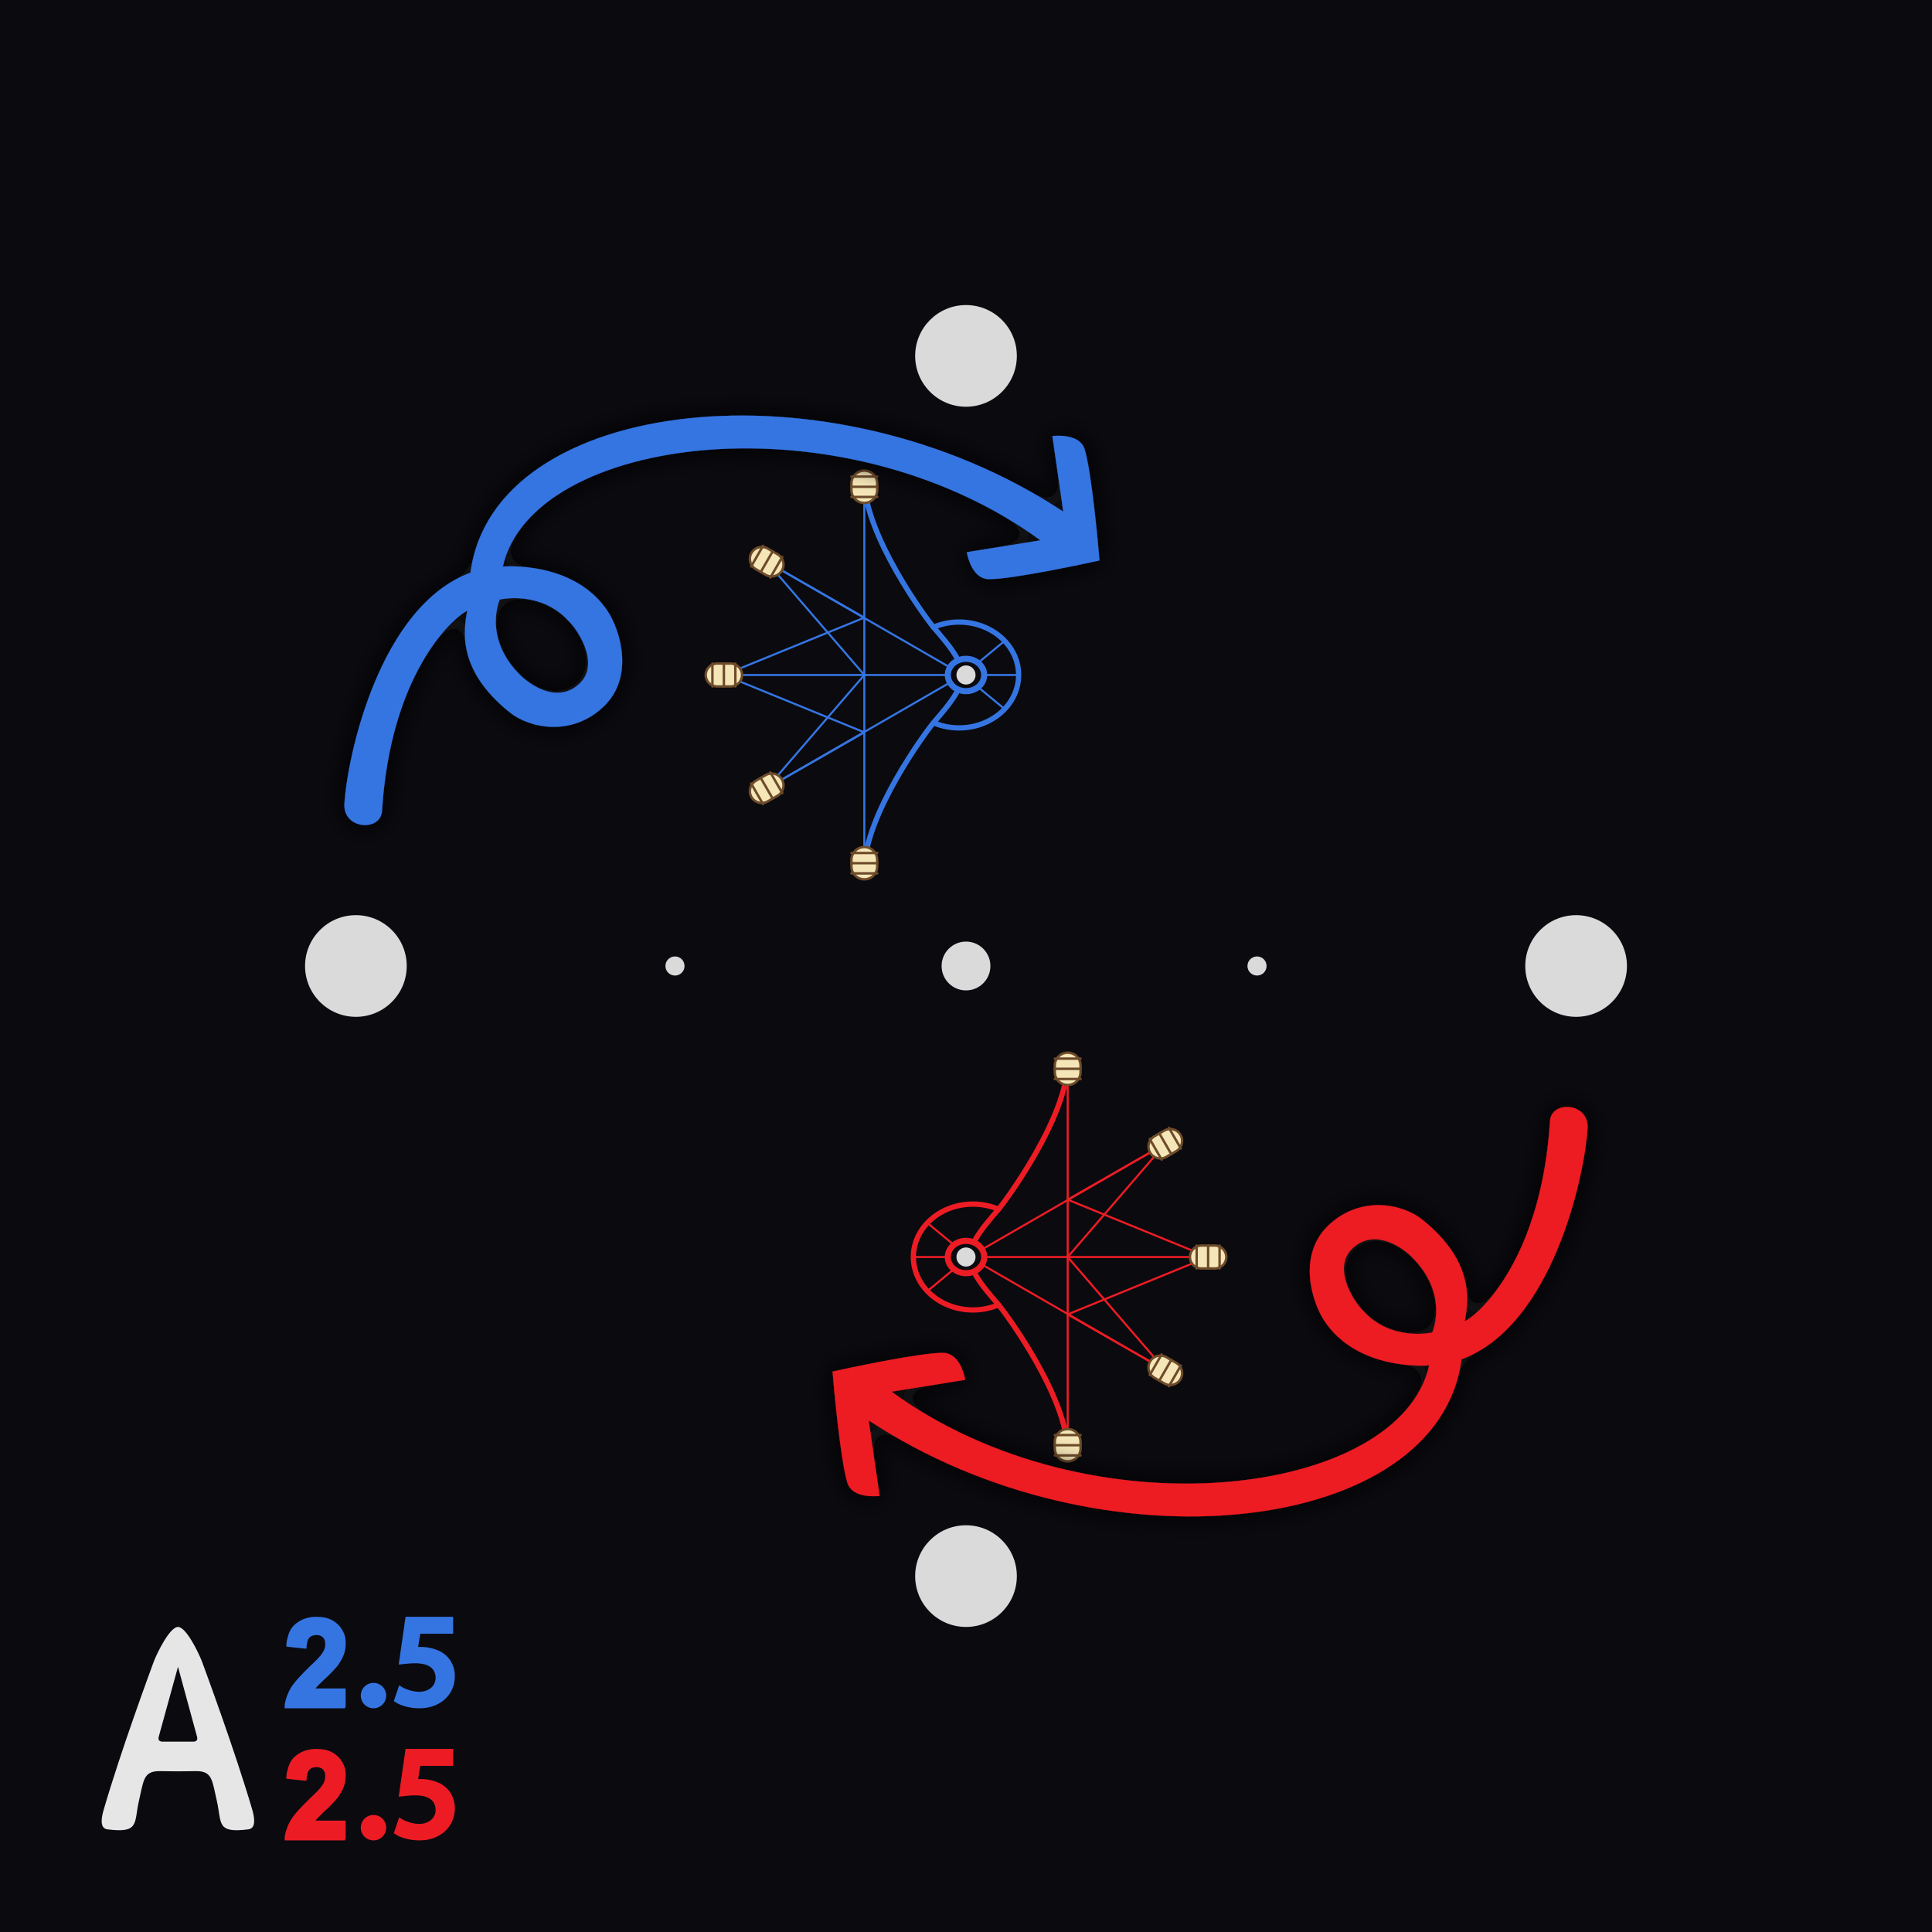
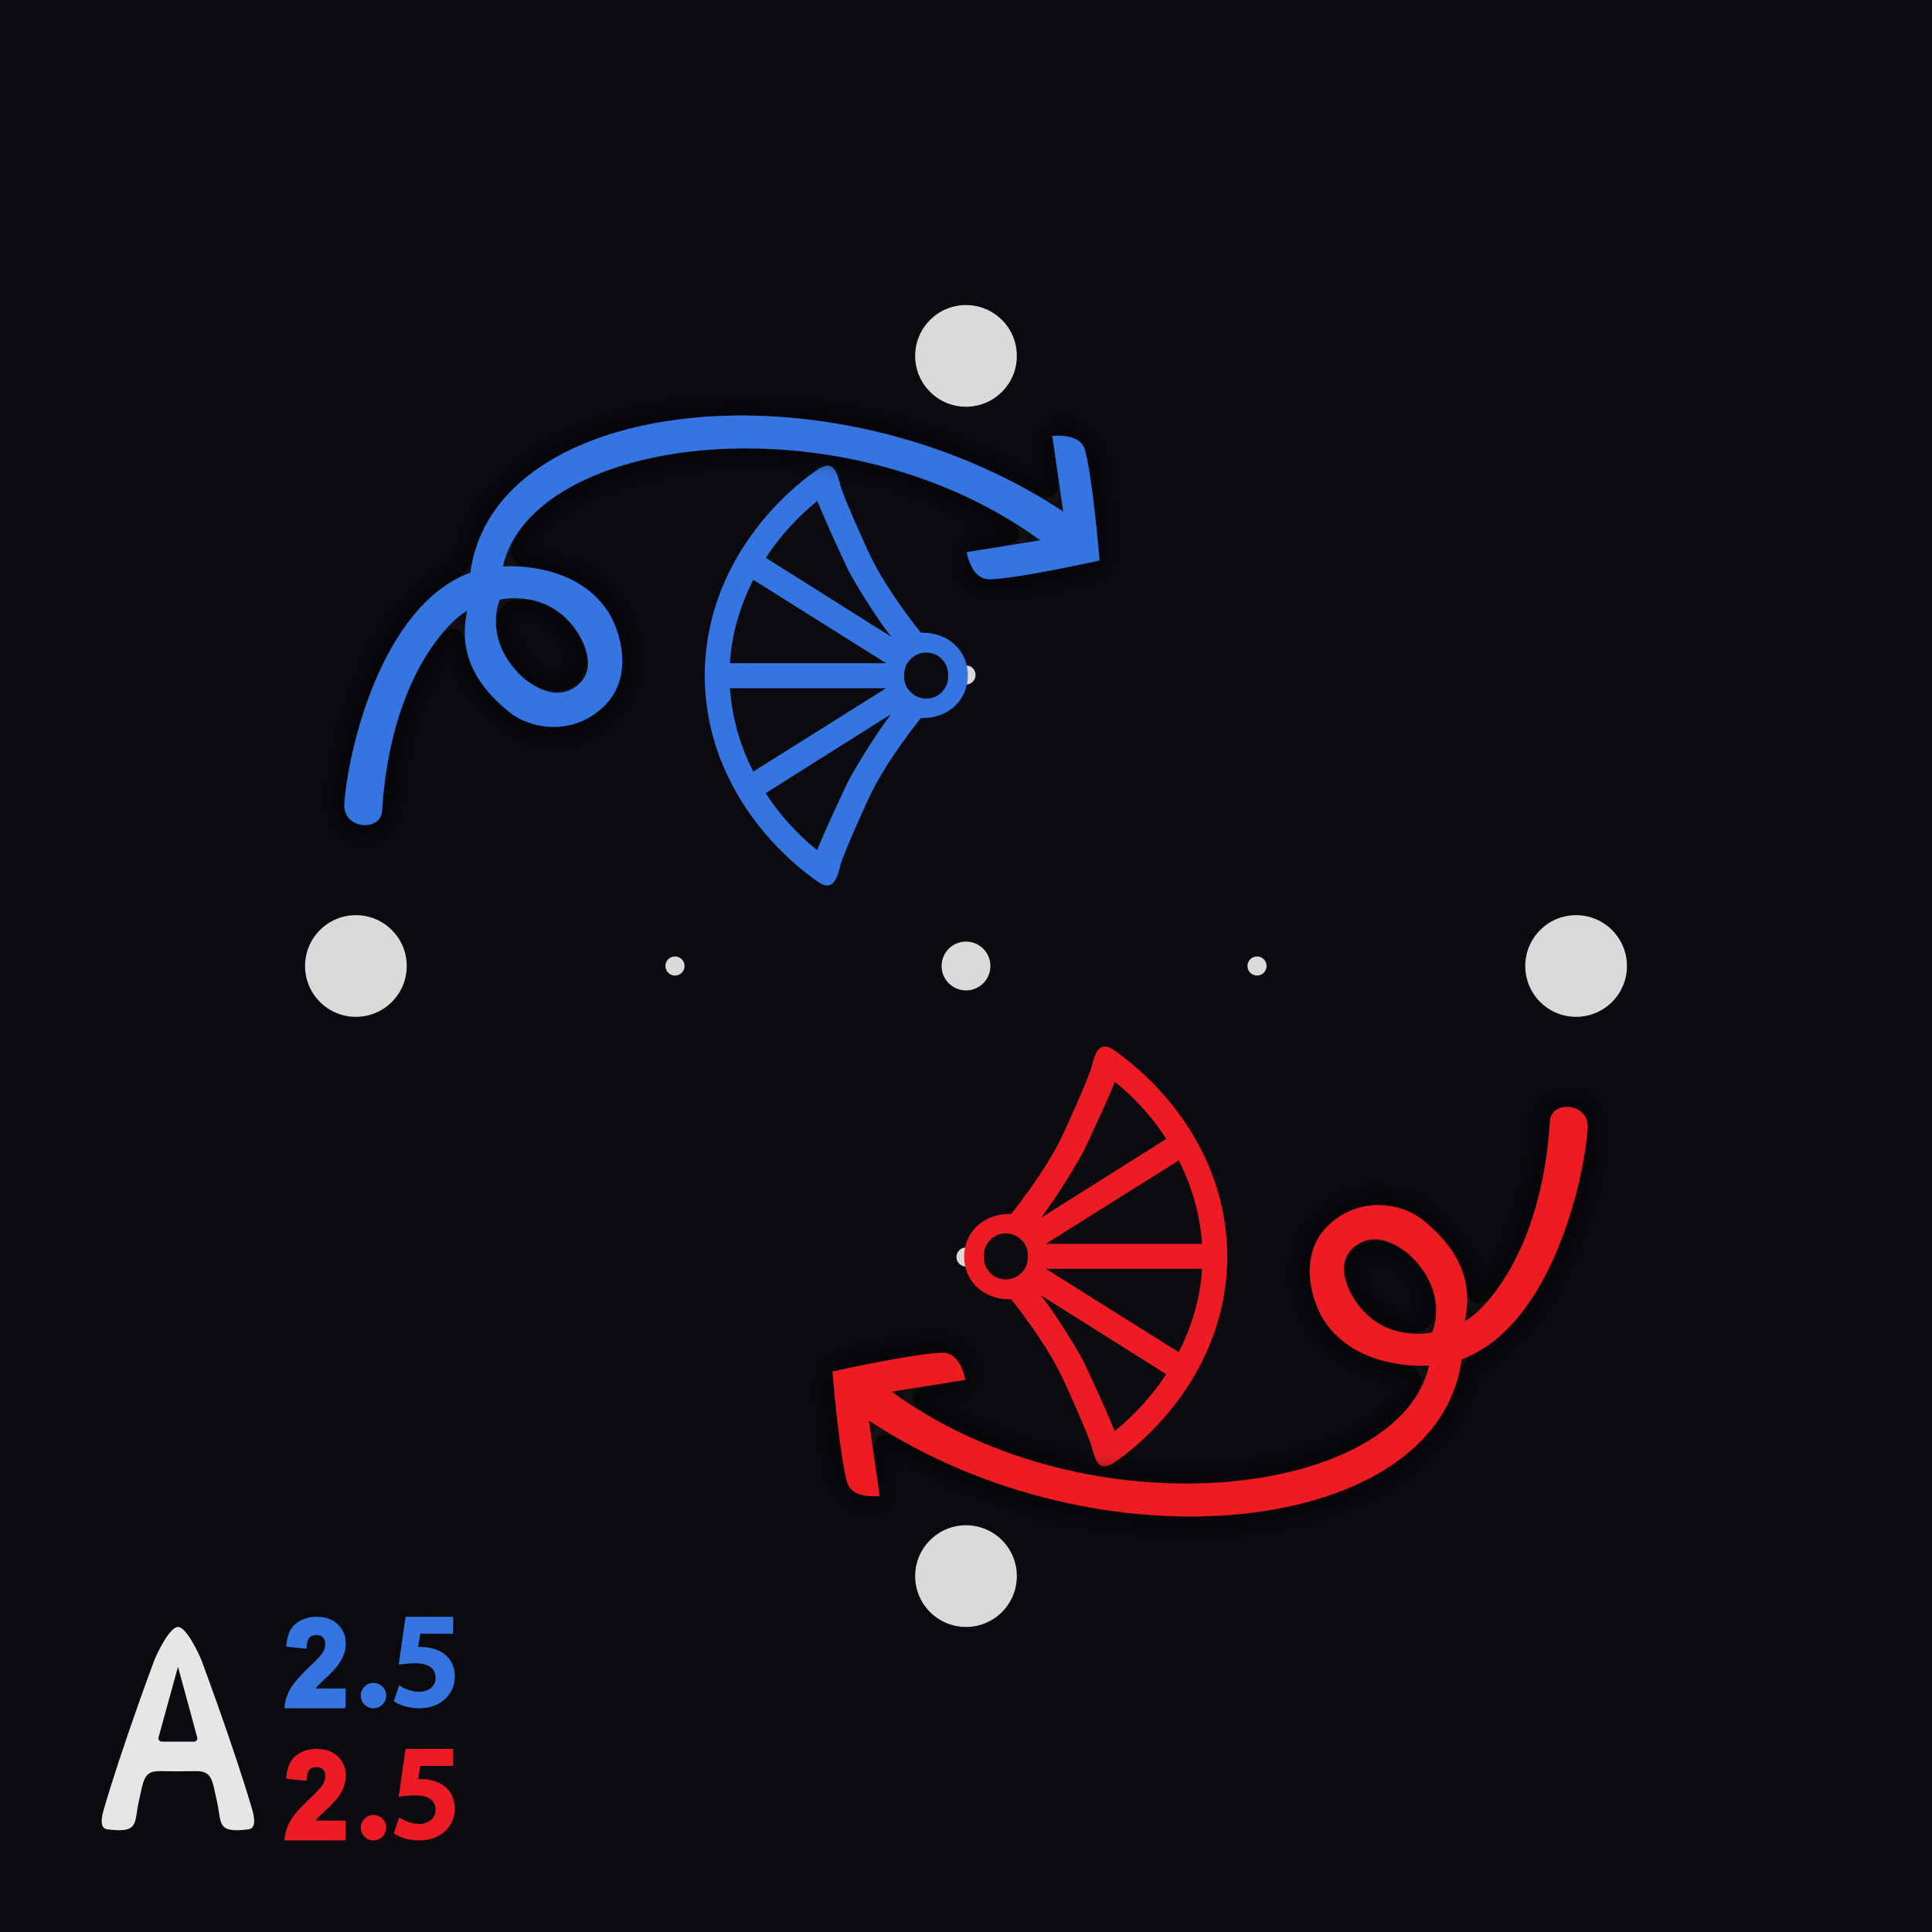
<svg xmlns="http://www.w3.org/2000/svg" viewBox="0 0 950 950" width="950" height="950">
  <defs>
    <filter id="arrow-halo" x="-20%" y="-20%" width="140%" height="140%">
      <feDropShadow dx="0" dy="0" stdDeviation="6" flood-color="#0a0a0f" />
      <feDropShadow dx="0" dy="0" stdDeviation="6" flood-color="#0a0a0f" />
      <feDropShadow dx="0" dy="0" stdDeviation="6" flood-color="#0a0a0f" />
    </filter>
  </defs>
  <rect width="950" height="950" fill="#0a0a0f" />
  <g style="color: #ffffff" opacity="0.85">
    <circle cx="475" cy="475" r="12" fill="#ffffff" />
    <circle cx="475" cy="175" r="25" fill="#ffffff" />
    <circle cx="775" cy="475" r="25" fill="#ffffff" />
    <circle cx="475" cy="775" r="25" fill="#ffffff" />
    <circle cx="175" cy="475" r="25" fill="#ffffff" />
    <circle cx="475" cy="331.9" r="4.7" fill="#ffffff" />
    <circle cx="618.1" cy="475" r="4.7" fill="#ffffff" />
    <circle cx="475" cy="618.1" r="4.7" fill="#ffffff" />
    <circle cx="331.9" cy="475" r="4.7" fill="#ffffff" />
  </g>
  <g transform="translate(475, 331.9) rotate(180) translate(-130, -103.5)">
-     <g data-fan-frame="" fill="none" stroke="#3575E2" stroke-linecap="round" stroke-linejoin="round">
-       <ellipse data-fire-grip-ring="" cx="130" cy="103.5" rx="8.942" ry="7.95" stroke-width="3" />
-       <path data-fire-grip-shell="" d="M 146 80.005 L 144.501 79.415 L 142.967 78.9 L 141.404 78.462 L 139.815 78.103 L 138.206 77.824 L 136.582 77.625 L 134.948 77.507 L 133.31 77.471 L 131.671 77.516 L 130.038 77.642 L 128.416 77.85 L 126.809 78.138 L 125.223 78.506 L 123.662 78.951 L 122.132 79.474 L 120.637 80.073 L 119.183 80.744 L 117.772 81.487 L 116.411 82.299 L 115.103 83.177 L 113.853 84.119 L 112.663 85.122 L 111.539 86.182 L 110.483 87.297 L 109.499 88.463 L 108.59 89.675 L 107.758 90.931 L 107.007 92.226 L 106.339 93.557 L 105.755 94.919 L 105.258 96.308 L 104.85 97.719 L 104.531 99.148 L 104.302 100.591 L 104.164 102.043 L 104.118 103.5 L 104.164 104.957 L 104.302 106.409 L 104.531 107.852 L 104.85 109.281 L 105.258 110.692 L 105.755 112.081 L 106.339 113.443 L 107.007 114.774 L 107.758 116.069 L 108.59 117.325 L 109.499 118.537 L 110.483 119.703 L 111.539 120.818 L 112.663 121.878 L 113.853 122.881 L 115.103 123.823 L 116.411 124.701 L 117.772 125.513 L 119.183 126.256 L 120.637 126.927 L 122.132 127.526 L 123.662 128.048 L 125.223 128.494 L 126.809 128.862 L 128.416 129.15 L 130.038 129.358 L 131.671 129.484 L 133.31 129.53 L 134.948 129.493 L 136.582 129.375 L 138.206 129.176 L 139.815 128.897 L 141.404 128.538 L 142.967 128.1 L 144.501 127.585 L 146 126.995" stroke-width="2.6" />
-       <path data-fire-grip-bridge="1" d="M 123.428 97.032 L 111.001 86.735" />
-       <path data-fire-grip-bridge="2" d="M 119.955 103.5 L 104.118 103.5" />
-       <path data-fire-grip-bridge="3" d="M 123.428 109.968 L 111.001 120.265" />
-       <path data-fire-rail="left" d="M 134.694 94.737 C 137.51 89.729 142.674 83.887 146 80.005 C 149.325 76.122 179.999 34.645 179.999 7.617" stroke-width="2.6" />
-       <path data-fire-spine="2" d="M 139.388 98.91 L 231.148 45.985" />
-       <path data-fire-spine="3" d="M 140.045 103.5 L 252.81 103.5" />
-       <path data-fire-spine="4" d="M 139.388 108.09 L 231.148 161.015" />
-       <path data-fire-rail="right" d="M 134.694 112.263 C 137.51 117.271 142.674 123.113 146 126.995 C 149.325 130.878 179.999 172.355 179.999 199.383" stroke-width="2.6" />
-       <path data-fire-webbing="WickHorizon" d="M 179.999 10.955 L 179.999 196.045" />
-       <path data-fire-webbing="UpperLeftStar" d="M 249.054 103.5 L 179.999 75.29 L 227.997 47.802 L 179.999 103.5" />
-       <path data-fire-webbing="UpperRightStar" d="M 249.054 103.5 L 179.999 131.709 L 227.997 159.198 L 179.999 103.5" />
-     </g>
-     <g data-fire-wick="1" fill="#f5e6b8" stroke="#6d4b2a" stroke-width="1.2" stroke-linecap="round">
-       <rect x="-7.95" y="-6.337" width="15.899" height="12.674" rx="6.337" transform="translate(179.9987 10.9552) rotate(-90)" />
-       <path data-fire-wick-wrap="1-1" d="M 173.662 15.963 L 186.336 15.963" />
-       <path data-fire-wick-wrap="1-2" d="M 173.662 10.955 L 186.336 10.955" />
-       <path data-fire-wick-wrap="1-3" d="M 173.662 5.948 L 186.336 5.948" />
-     </g>
-     <g data-fire-wick="2" fill="#f5e6b8" stroke="#6d4b2a" stroke-width="1.2" stroke-linecap="round">
-       <rect x="-8.66" y="-5.851" width="17.32" height="11.701" rx="5.851" transform="translate(227.9974 47.8017) rotate(-29.9754)" />
-       <path data-fire-wick-wrap="2-1" d="M 220.349 45.459 L 226.195 55.595" />
-       <path data-fire-wick-wrap="2-2" d="M 225.074 42.734 L 230.921 52.87" />
-       <path data-fire-wick-wrap="2-3" d="M 229.8 40.008 L 235.646 50.144" />
-     </g>
-     <g data-fire-wick="3" fill="#f5e6b8" stroke="#6d4b2a" stroke-width="1.2" stroke-linecap="round">
-       <rect x="-8.942" y="-5.634" width="17.884" height="11.267" rx="5.634" transform="translate(249.0545 103.5) rotate(0)" />
-       <path data-fire-wick-wrap="3-1" d="M 243.422 97.867 L 243.422 109.133" />
-       <path data-fire-wick-wrap="3-2" d="M 249.054 97.867 L 249.054 109.133" />
-       <path data-fire-wick-wrap="3-3" d="M 254.687 97.867 L 254.687 109.133" />
-     </g>
-     <g data-fire-wick="4" fill="#f5e6b8" stroke="#6d4b2a" stroke-width="1.2" stroke-linecap="round">
-       <rect x="-8.66" y="-5.851" width="17.32" height="11.701" rx="5.851" transform="translate(227.9974 159.1983) rotate(29.9754)" />
-       <path data-fire-wick-wrap="4-1" d="M 226.195 151.405 L 220.349 161.541" />
-       <path data-fire-wick-wrap="4-2" d="M 230.921 154.13 L 225.074 164.266" />
-       <path data-fire-wick-wrap="4-3" d="M 235.646 156.856 L 229.8 166.992" />
-     </g>
-     <g data-fire-wick="5" fill="#f5e6b8" stroke="#6d4b2a" stroke-width="1.2" stroke-linecap="round">
-       <rect x="-7.95" y="-6.337" width="15.899" height="12.674" rx="6.337" transform="translate(179.9987 196.0448) rotate(90)" />
-       <path data-fire-wick-wrap="5-1" d="M 186.336 191.037 L 173.662 191.037" />
-       <path data-fire-wick-wrap="5-2" d="M 186.336 196.045 L 173.662 196.045" />
-       <path data-fire-wick-wrap="5-3" d="M 186.336 201.052 L 173.662 201.052" />
-     </g>
+     <style type="text/css">
+ 	.st0-blue{fill:#3575E2;}
+ </style>
+     <path class="st0-blue" d="M201.9 205.2c2.3-1.4 56.2-36.2 56.6-102-.4-65.8-54.4-100.5-56.6-102q-2.85-1.8-5.1-.9c-2.7 1.1-3.7 4.7-4.7 8.3-.2.6-.3 1.3-.5 1.9-1.5 5.1-11.1 27-14.9 34.7-2.4 5-9.6 18.4-24.5 37.1-.7 0-1.4 0-1.9.1H149c-11.7 1.1-19.9 9.6-19.9 20.9s8.2 19.8 19.9 20.9h1.3c.5.1 1.3.1 1.9.1 14.9 18.7 22.1 32.1 24.5 37.1 3.8 7.8 13.4 29.7 14.9 34.7.2.6.3 1.3.5 1.9 1 3.5 2 7.2 4.7 8.3 1.5.4 3.2 0 5.1-1.1zM179.2 66.1c4-6.4 7.4-12.3 8.7-14.8 3-6.2 12-25.5 15.3-33.9 6.4 5.1 16.6 14.5 25.3 28l-61.6 38.8c3.6-4.8 8.3-11.7 12.3-18.1zM234.6 56a107 107 0 0 1 11.5 41h-76.4c-.1-.1-.1-.1-.1-.2zM142 111.4c-.9-.9-1.7-2-2.4-3.5-.5-1.2-.8-2.7-.8-4.1v-1.2c0-1.4.3-2.9.8-4.1.7-1.4 1.4-2.5 2.4-3.5 1.9-2 4.6-3.1 7.6-3.1 2.9 0 5.6 1.1 7.6 3.2 1 .9 1.9 2 2.4 3.5.5 1.1.8 2.6.8 4v1.2c0 1.4-.3 2.9-.8 4-.5 1.4-1.3 2.5-2.4 3.5-2 2.1-4.6 3.2-7.6 3.2s-5.7-1.1-7.6-3.1zm27.6-1.9c0-.1 0-.1.1-.2h76.4c-.9 14.1-4.8 27.8-11.5 41zm18.3 45.6c-1.3-2.5-4.6-8.4-8.7-14.8-4-6.4-8.7-13.3-12.4-18l61.6 38.8c-8.7 13.5-18.9 22.8-25.3 28-3.3-8.5-12.2-27.8-15.2-34z" />
  </g>
  <g transform="translate(475, 618.1) rotate(0) translate(-130, -103.5)">
-     <g data-fan-frame="" fill="none" stroke="#ED1C24" stroke-linecap="round" stroke-linejoin="round">
-       <ellipse data-fire-grip-ring="" cx="130" cy="103.5" rx="8.942" ry="7.95" stroke-width="3" />
-       <path data-fire-grip-shell="" d="M 146 80.005 L 144.501 79.415 L 142.967 78.9 L 141.404 78.462 L 139.815 78.103 L 138.206 77.824 L 136.582 77.625 L 134.948 77.507 L 133.31 77.471 L 131.671 77.516 L 130.038 77.642 L 128.416 77.85 L 126.809 78.138 L 125.223 78.506 L 123.662 78.951 L 122.132 79.474 L 120.637 80.073 L 119.183 80.744 L 117.772 81.487 L 116.411 82.299 L 115.103 83.177 L 113.853 84.119 L 112.663 85.122 L 111.539 86.182 L 110.483 87.297 L 109.499 88.463 L 108.59 89.675 L 107.758 90.931 L 107.007 92.226 L 106.339 93.557 L 105.755 94.919 L 105.258 96.308 L 104.85 97.719 L 104.531 99.148 L 104.302 100.591 L 104.164 102.043 L 104.118 103.5 L 104.164 104.957 L 104.302 106.409 L 104.531 107.852 L 104.85 109.281 L 105.258 110.692 L 105.755 112.081 L 106.339 113.443 L 107.007 114.774 L 107.758 116.069 L 108.59 117.325 L 109.499 118.537 L 110.483 119.703 L 111.539 120.818 L 112.663 121.878 L 113.853 122.881 L 115.103 123.823 L 116.411 124.701 L 117.772 125.513 L 119.183 126.256 L 120.637 126.927 L 122.132 127.526 L 123.662 128.048 L 125.223 128.494 L 126.809 128.862 L 128.416 129.15 L 130.038 129.358 L 131.671 129.484 L 133.31 129.53 L 134.948 129.493 L 136.582 129.375 L 138.206 129.176 L 139.815 128.897 L 141.404 128.538 L 142.967 128.1 L 144.501 127.585 L 146 126.995" stroke-width="2.6" />
-       <path data-fire-grip-bridge="1" d="M 123.428 97.032 L 111.001 86.735" />
-       <path data-fire-grip-bridge="2" d="M 119.955 103.5 L 104.118 103.5" />
-       <path data-fire-grip-bridge="3" d="M 123.428 109.968 L 111.001 120.265" />
-       <path data-fire-rail="left" d="M 134.694 94.737 C 137.51 89.729 142.674 83.887 146 80.005 C 149.325 76.122 179.999 34.645 179.999 7.617" stroke-width="2.6" />
-       <path data-fire-spine="2" d="M 139.388 98.91 L 231.148 45.985" />
-       <path data-fire-spine="3" d="M 140.045 103.5 L 252.81 103.5" />
-       <path data-fire-spine="4" d="M 139.388 108.09 L 231.148 161.015" />
-       <path data-fire-rail="right" d="M 134.694 112.263 C 137.51 117.271 142.674 123.113 146 126.995 C 149.325 130.878 179.999 172.355 179.999 199.383" stroke-width="2.6" />
-       <path data-fire-webbing="WickHorizon" d="M 179.999 10.955 L 179.999 196.045" />
-       <path data-fire-webbing="UpperLeftStar" d="M 249.054 103.5 L 179.999 75.29 L 227.997 47.802 L 179.999 103.5" />
-       <path data-fire-webbing="UpperRightStar" d="M 249.054 103.5 L 179.999 131.709 L 227.997 159.198 L 179.999 103.5" />
-     </g>
-     <g data-fire-wick="1" fill="#f5e6b8" stroke="#6d4b2a" stroke-width="1.2" stroke-linecap="round">
-       <rect x="-7.95" y="-6.337" width="15.899" height="12.674" rx="6.337" transform="translate(179.9987 10.9552) rotate(-90)" />
-       <path data-fire-wick-wrap="1-1" d="M 173.662 15.963 L 186.336 15.963" />
-       <path data-fire-wick-wrap="1-2" d="M 173.662 10.955 L 186.336 10.955" />
-       <path data-fire-wick-wrap="1-3" d="M 173.662 5.948 L 186.336 5.948" />
-     </g>
-     <g data-fire-wick="2" fill="#f5e6b8" stroke="#6d4b2a" stroke-width="1.2" stroke-linecap="round">
-       <rect x="-8.66" y="-5.851" width="17.32" height="11.701" rx="5.851" transform="translate(227.9974 47.8017) rotate(-29.9754)" />
-       <path data-fire-wick-wrap="2-1" d="M 220.349 45.459 L 226.195 55.595" />
-       <path data-fire-wick-wrap="2-2" d="M 225.074 42.734 L 230.921 52.87" />
-       <path data-fire-wick-wrap="2-3" d="M 229.8 40.008 L 235.646 50.144" />
-     </g>
-     <g data-fire-wick="3" fill="#f5e6b8" stroke="#6d4b2a" stroke-width="1.2" stroke-linecap="round">
-       <rect x="-8.942" y="-5.634" width="17.884" height="11.267" rx="5.634" transform="translate(249.0545 103.5) rotate(0)" />
-       <path data-fire-wick-wrap="3-1" d="M 243.422 97.867 L 243.422 109.133" />
-       <path data-fire-wick-wrap="3-2" d="M 249.054 97.867 L 249.054 109.133" />
-       <path data-fire-wick-wrap="3-3" d="M 254.687 97.867 L 254.687 109.133" />
-     </g>
-     <g data-fire-wick="4" fill="#f5e6b8" stroke="#6d4b2a" stroke-width="1.2" stroke-linecap="round">
-       <rect x="-8.66" y="-5.851" width="17.32" height="11.701" rx="5.851" transform="translate(227.9974 159.1983) rotate(29.9754)" />
-       <path data-fire-wick-wrap="4-1" d="M 226.195 151.405 L 220.349 161.541" />
-       <path data-fire-wick-wrap="4-2" d="M 230.921 154.13 L 225.074 164.266" />
-       <path data-fire-wick-wrap="4-3" d="M 235.646 156.856 L 229.8 166.992" />
-     </g>
-     <g data-fire-wick="5" fill="#f5e6b8" stroke="#6d4b2a" stroke-width="1.2" stroke-linecap="round">
-       <rect x="-7.95" y="-6.337" width="15.899" height="12.674" rx="6.337" transform="translate(179.9987 196.0448) rotate(90)" />
-       <path data-fire-wick-wrap="5-1" d="M 186.336 191.037 L 173.662 191.037" />
-       <path data-fire-wick-wrap="5-2" d="M 186.336 196.045 L 173.662 196.045" />
-       <path data-fire-wick-wrap="5-3" d="M 186.336 201.052 L 173.662 201.052" />
-     </g>
+     <style type="text/css">
+ 	.st0-red{fill:#ED1C24;}
+ </style>
+     <path class="st0-red" d="M201.9 205.2c2.3-1.4 56.2-36.2 56.6-102-.4-65.8-54.4-100.5-56.6-102q-2.85-1.8-5.1-.9c-2.7 1.1-3.7 4.7-4.7 8.3-.2.6-.3 1.3-.5 1.9-1.5 5.1-11.1 27-14.9 34.7-2.4 5-9.6 18.4-24.5 37.1-.7 0-1.4 0-1.9.1H149c-11.7 1.1-19.9 9.6-19.9 20.9s8.2 19.8 19.9 20.9h1.3c.5.1 1.3.1 1.9.1 14.9 18.7 22.1 32.1 24.5 37.1 3.8 7.8 13.4 29.7 14.9 34.7.2.6.3 1.3.5 1.9 1 3.5 2 7.2 4.7 8.3 1.5.4 3.2 0 5.1-1.1zM179.2 66.1c4-6.4 7.4-12.3 8.7-14.8 3-6.2 12-25.5 15.3-33.9 6.4 5.1 16.6 14.5 25.3 28l-61.6 38.8c3.6-4.8 8.3-11.7 12.3-18.1zM234.6 56a107 107 0 0 1 11.5 41h-76.4c-.1-.1-.1-.1-.1-.2zM142 111.4c-.9-.9-1.7-2-2.4-3.5-.5-1.2-.8-2.7-.8-4.1v-1.2c0-1.4.3-2.9.8-4.1.7-1.4 1.4-2.5 2.4-3.5 1.9-2 4.6-3.1 7.6-3.1 2.9 0 5.6 1.1 7.6 3.2 1 .9 1.9 2 2.4 3.5.5 1.1.8 2.6.8 4v1.2c0 1.4-.3 2.9-.8 4-.5 1.4-1.3 2.5-2.4 3.5-2 2.1-4.6 3.2-7.6 3.2s-5.7-1.1-7.6-3.1zm27.6-1.9c0-.1 0-.1.1-.2h76.4c-.9 14.1-4.8 27.8-11.5 41zm18.3 45.6c-1.3-2.5-4.6-8.4-8.7-14.8-4-6.4-8.7-13.3-12.4-18l61.6 38.8c-8.7 13.5-18.9 22.8-25.3 28-3.3-8.5-12.2-27.8-15.2-34z" />
  </g>
  <g filter="url(#arrow-halo)" transform="translate(355, 305) rotate(270) translate(-100.7, -185.65)">
    <path d="M130.1 371.3c-1.3-6-9.2-42.3-9.2-54.4.1-7.7 10.1-10.3 13.3-10.9l5.8 36.3c71.3-98 51.7-250-12.9-264.4 0 0 3.2 35.3-22.3 51.8-9.2 5.9-32.1 13.1-46.7-2.4s-10.7-36-2.7-46c21.1-26.4 41-22.5 50-20.9-4-8-32-37.8-98.5-41.9C-3.4 17.8-2.2-.8 10.5 0c24 1.5 97.2 17.5 113.6 62 86.8 11.2 105.6 177.2 30 291.5l37.2-5.4c.3 3.2.8 13.6-6.5 15.9-11.5 3.5-48.5 6.8-54.7 7.3M73.8 86.4c-4.5 4.5-14.2 17.8-4.7 28.7s26.3.2 31.2-4.8c15.3-13.9 10.6-33.9 10.6-33.9s-18.7-8.5-37.1 10" style="fill:#3575E2" />
  </g>
  <g filter="url(#arrow-halo)" transform="translate(595, 645) rotate(90) translate(-100.7, -185.65)">
    <path d="M130.1 371.3c-1.3-6-9.2-42.3-9.2-54.4.1-7.7 10.1-10.3 13.3-10.9l5.8 36.3c71.3-98 51.7-250-12.9-264.4 0 0 3.2 35.3-22.3 51.8-9.2 5.9-32.1 13.1-46.7-2.4s-10.7-36-2.7-46c21.1-26.4 41-22.5 50-20.9-4-8-32-37.8-98.5-41.9C-3.4 17.8-2.2-.8 10.5 0c24 1.5 97.2 17.5 113.6 62 86.8 11.2 105.6 177.2 30 291.5l37.2-5.4c.3 3.2.8 13.6-6.5 15.9-11.5 3.5-48.5 6.8-54.7 7.3M73.8 86.4c-4.5 4.5-14.2 17.8-4.7 28.7s26.3.2 31.2-4.8c15.3-13.9 10.6-33.9 10.6-33.9s-18.7-8.5-37.1 10" style="fill:#ED1C24" />
  </g>
  <g transform="translate(50, 800)">
    <svg width="74.98" height="99.96" viewBox="22.48 0 74.98 99.96">
      <path fill="#e6e6e6" d="M96.6 90.1C87.8 60.2 73.5 21.7 71.8 17 70 12.4 64 0 60 0S49.9 12.4 48.1 17c-1.7 4.7-16 43.2-24.7 73.1-2.4 8.4.5 9.1 1.7 9.4 16.1 2.1 13.2-3 15.7-14 2.3-10 2.2-14.6 10-14.6 3.8 0 5.6.1 9.2.1s5.3-.1 9.1-.1c7.8 0 7.7 4.6 10 14.6 2.5 11-.4 16.1 15.7 14 1.2-.3 4.1-1 1.8-9.4M67.5 56.4H52.4c-1.4 0-2.3-.7-1.9-2.3L60 19.6l9.4 34.5c.4 1.6-.5 2.3-1.9 2.3" />
    </svg>
    <svg x="89.98" y="-5" width="83.67" height="45" viewBox="0 0 83.67 45">
      <g id="Layer_1-2" data-name="Layer 1">
        <g>
          <path fill="#3575E2" d="m29.85,44.46l-.31.54H0v-1.61c.1-.54.1-.86.21-1.07.1-.75.21-1.39.52-2.14.73-2.36,1.77-4.61,3.24-6.65.84-1.18,1.88-2.36,2.82-3.43,1.57-1.72,3.24-3.43,4.91-5.04l.42-.43c1.46-1.39,2.82-2.68,4.18-4.07.21-.32.63-.64.94-1.07.31-.32.63-.64.84-1.07.94-1.18,1.46-2.25,1.67-3.32l.1-.21c0-.64.1-1.07.1-1.72,0,0,0-.21-.1-.43,0-.43,0-.64-.1-1.07-.52-1.29-1.25-2.14-2.61-2.47-.84-.32-2.19-.32-3.55.11-1.04.43-1.77,1.07-2.19,2.14-.21.54-.31,1.18-.42,1.72s-.21.96-.21,1.29v1.18h-1.15c-1.36-.21-2.71-.32-3.97-.43-1.36-.11-2.61-.32-3.86-.43l-.94-.11v-1.29c.1-1.07.21-2.14.63-3.11.31-1.5.73-2.68,1.36-3.75.83-1.61,2.09-2.89,3.97-4.07,1.25-.86,2.71-1.5,4.49-1.93.73-.21,1.46-.32,2.4-.43,1.15-.11,2.19-.11,3.34,0,1.04,0,2.3.21,3.34.43,1.88.54,3.44,1.29,4.8,2.36,1.67,1.29,2.92,2.89,3.86,5.04.42.86.73,1.82.84,3.11.1.97.21,1.82.1,2.68,0,2.14-.52,4.4-1.57,6.43-.73,1.5-1.67,2.89-2.4,3.97-.94,1.07-1.77,2.04-2.61,2.89-1.15,1.29-2.4,2.47-3.65,3.54-1.15,1.18-2.4,2.25-3.55,3.54-.42.43-.73.75-1.04,1.18h14.82v1.07c.1,7.72,0,7.83-.1,8.15Z" />
          <path fill="#3575E2" d="m83.67,29.31c0,9.11-7.34,15.69-17.31,15.69-5.24,0-9.34-1.43-11.43-2.74l-1.26-.77,2.62-7.79,1.99,1.21c1.78.88,4.83,1.98,7.97,1.98,3.99,0,7.97-2.41,7.97-6.91-.1-5.93-5.56-7.13-10.07-7.13-2.1,0-3.78.22-5.14.33l-2.94.33L59.44,0h23.39v8.34h-16.15l-1.05,6.48h1.26c3.57,0,7.13.88,9.97,2.41,4.3,2.41,6.82,6.8,6.82,12.07Z" />
          <circle fill="#3575E2" cx="43.67" cy="38.75" r="6.25" />
        </g>
      </g>
    </svg>
    <svg x="89.98" y="59.96" width="83.67" height="45" viewBox="0 0 83.67 45">
      <g id="Layer_1-2" data-name="Layer 1">
        <g>
          <path fill="#ED1C24" d="m29.85,44.46l-.31.54H0v-1.61c.1-.54.1-.86.21-1.07.1-.75.21-1.39.52-2.14.73-2.36,1.77-4.61,3.24-6.65.84-1.18,1.88-2.36,2.82-3.43,1.57-1.72,3.24-3.43,4.91-5.04l.42-.43c1.46-1.39,2.82-2.68,4.18-4.07.21-.32.63-.64.94-1.07.31-.32.63-.64.84-1.07.94-1.18,1.46-2.25,1.67-3.32l.1-.21c0-.64.1-1.07.1-1.72,0,0,0-.21-.1-.43,0-.43,0-.64-.1-1.07-.52-1.29-1.25-2.14-2.61-2.47-.84-.32-2.19-.32-3.55.11-1.04.43-1.77,1.07-2.19,2.14-.21.54-.31,1.18-.42,1.72s-.21.96-.21,1.29v1.18h-1.15c-1.36-.21-2.71-.32-3.97-.43-1.36-.11-2.61-.32-3.86-.43l-.94-.11v-1.29c.1-1.07.21-2.14.63-3.11.31-1.5.73-2.68,1.36-3.75.83-1.61,2.09-2.89,3.97-4.07,1.25-.86,2.71-1.5,4.49-1.93.73-.21,1.46-.32,2.4-.43,1.15-.11,2.19-.11,3.34,0,1.04,0,2.3.21,3.34.43,1.88.54,3.44,1.29,4.8,2.36,1.67,1.29,2.92,2.89,3.86,5.04.42.86.73,1.82.84,3.11.1.97.21,1.82.1,2.68,0,2.14-.52,4.4-1.57,6.43-.73,1.5-1.67,2.89-2.4,3.97-.94,1.07-1.77,2.04-2.61,2.89-1.15,1.29-2.4,2.47-3.65,3.54-1.15,1.18-2.4,2.25-3.55,3.54-.42.43-.73.75-1.04,1.18h14.82v1.07c.1,7.72,0,7.83-.1,8.15Z" />
          <path fill="#ED1C24" d="m83.67,29.31c0,9.11-7.34,15.69-17.31,15.69-5.24,0-9.34-1.43-11.43-2.74l-1.26-.77,2.62-7.79,1.99,1.21c1.78.88,4.83,1.98,7.97,1.98,3.99,0,7.97-2.41,7.97-6.91-.1-5.93-5.56-7.13-10.07-7.13-2.1,0-3.78.22-5.14.33l-2.94.33L59.44,0h23.39v8.34h-16.15l-1.05,6.48h1.26c3.57,0,7.13.88,9.97,2.41,4.3,2.41,6.82,6.8,6.82,12.07Z" />
          <circle fill="#ED1C24" cx="43.67" cy="38.75" r="6.25" />
        </g>
      </g>
    </svg>
  </g>
</svg>
